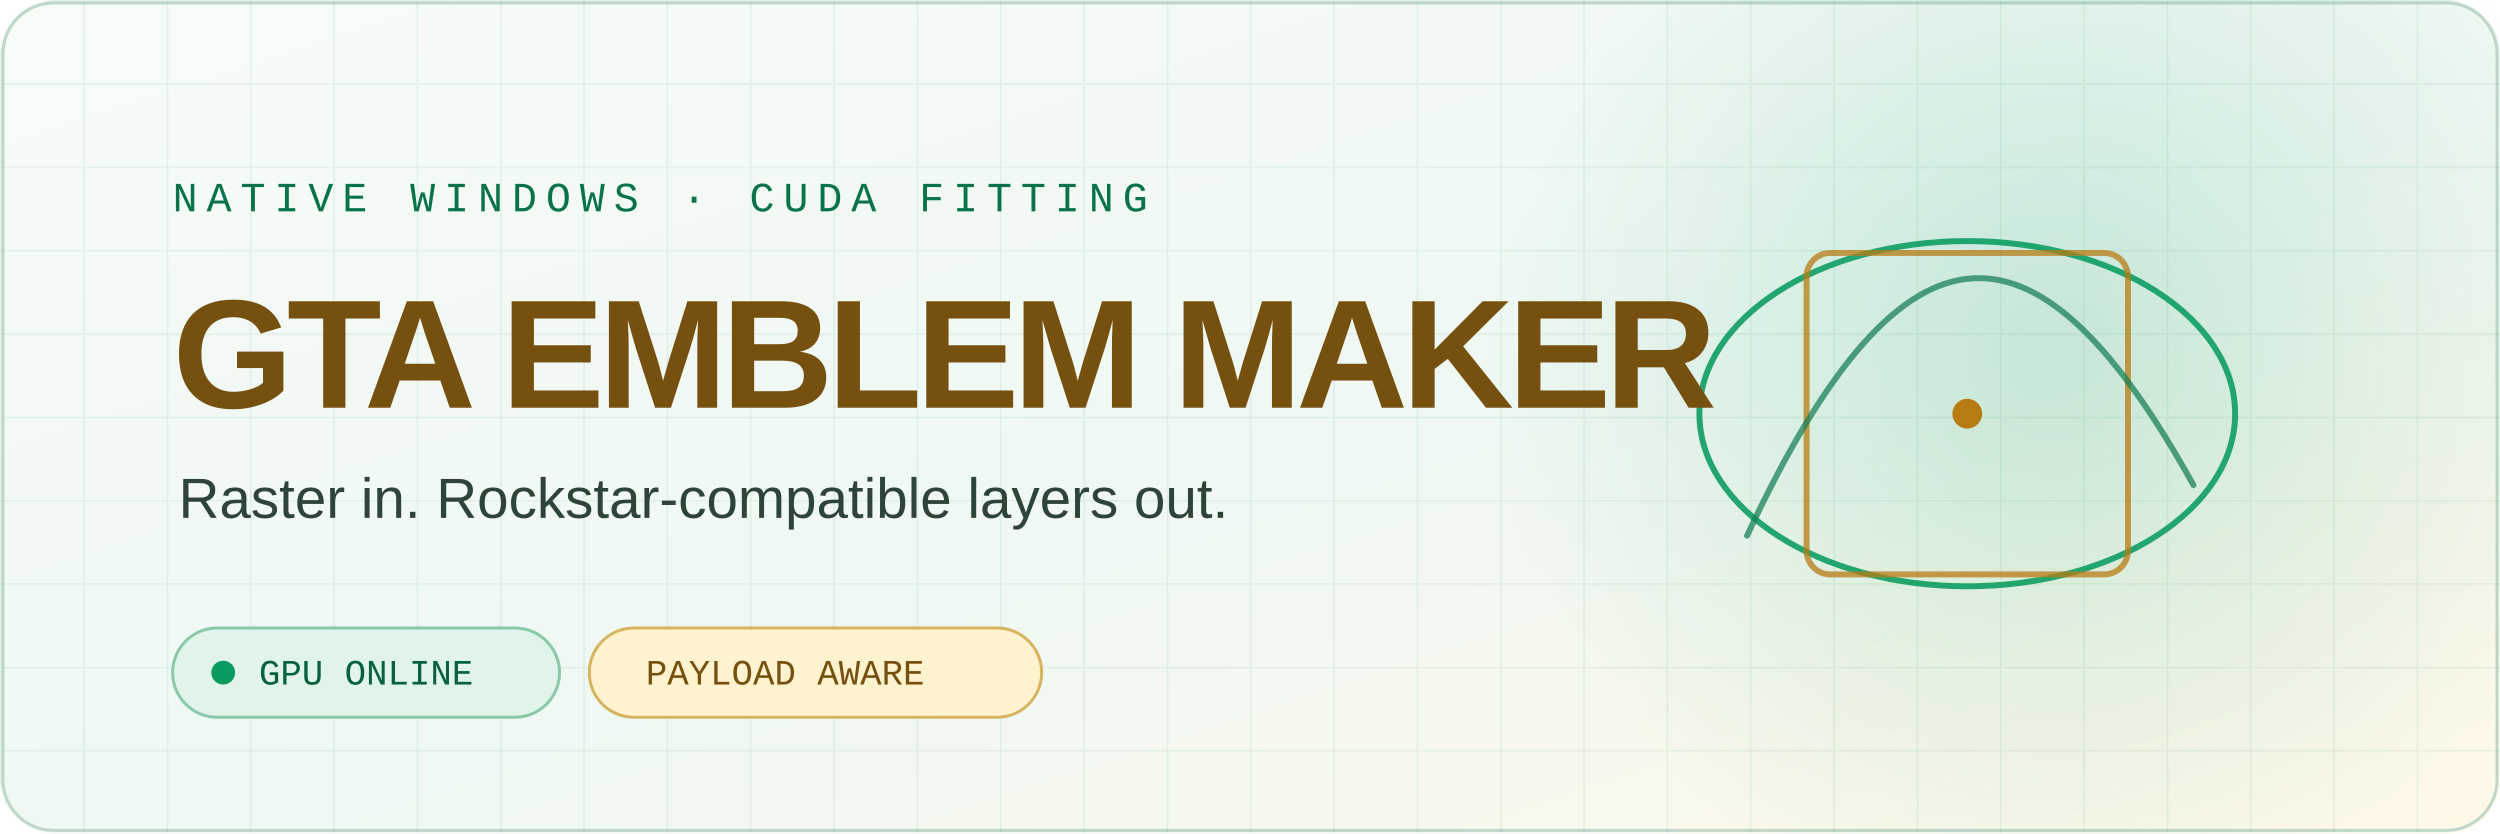
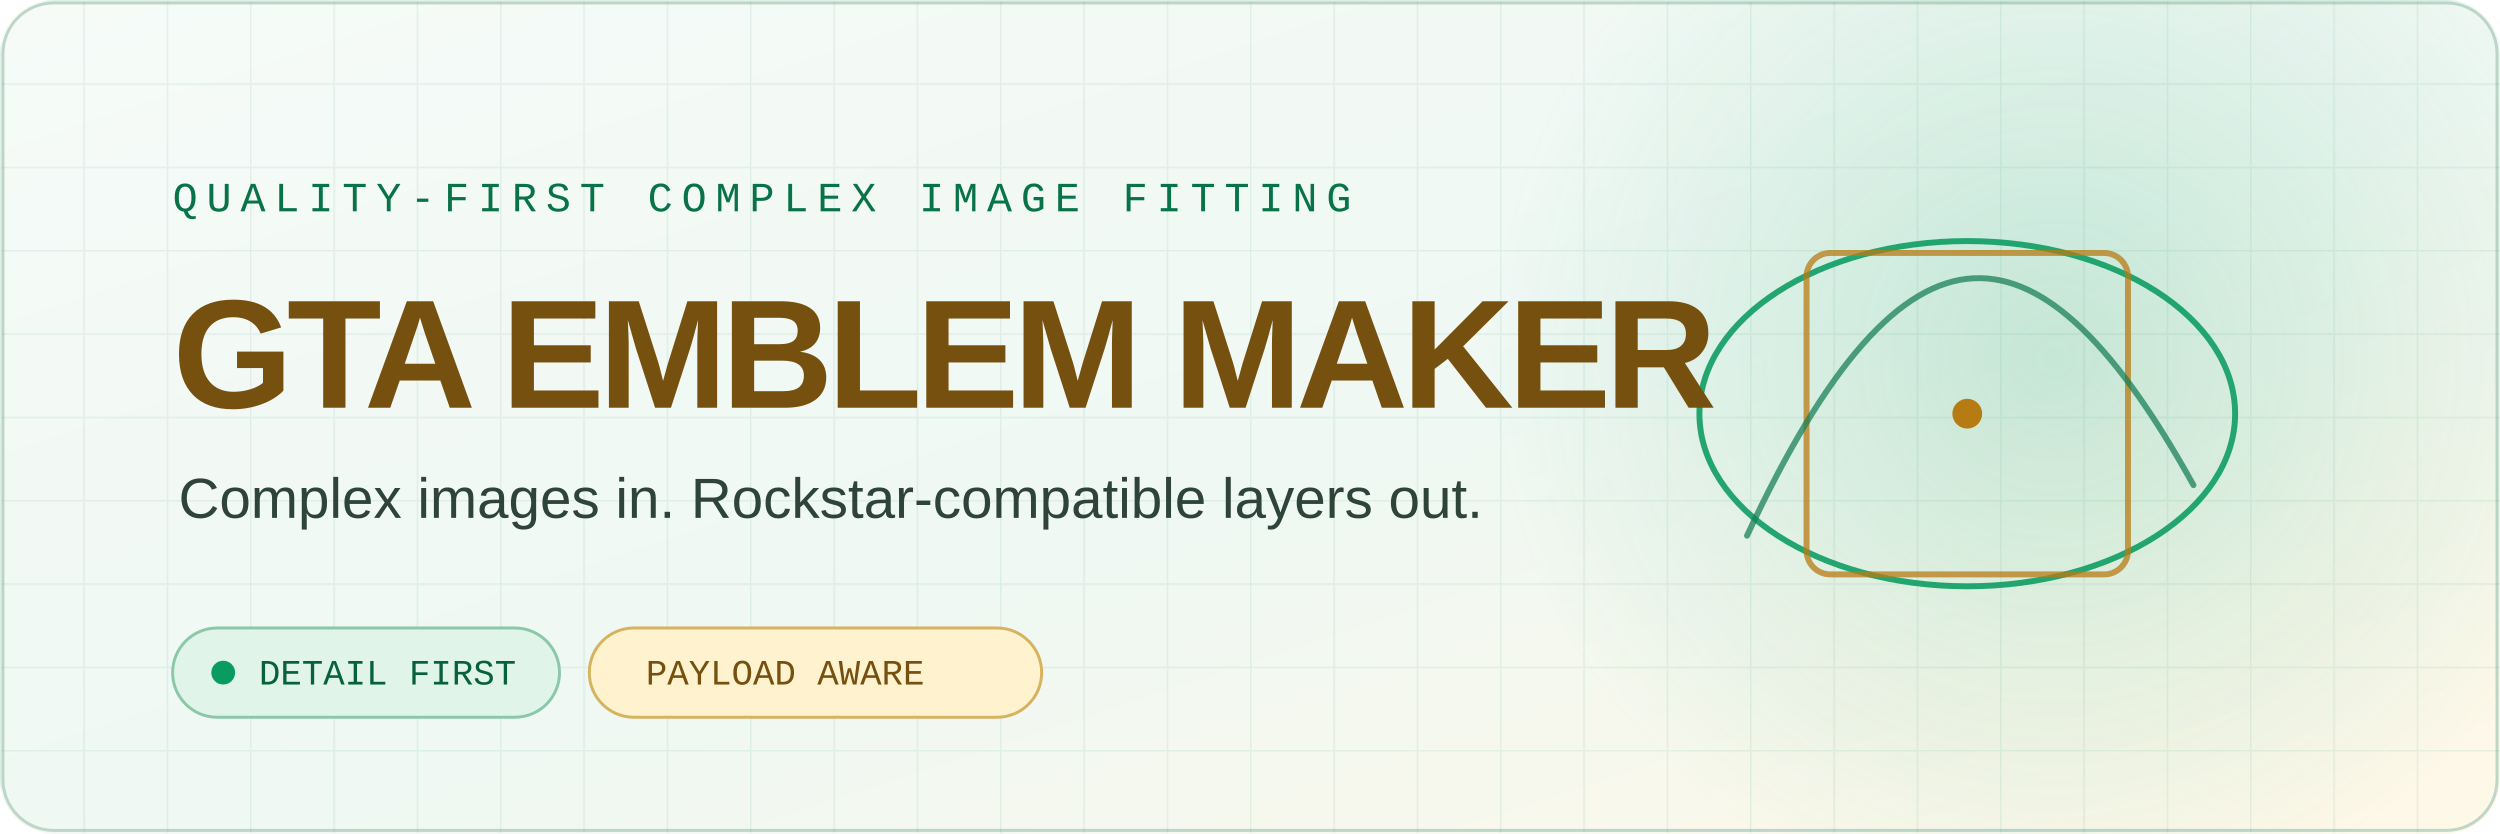
<svg xmlns="http://www.w3.org/2000/svg" viewBox="0 0 840 280" width="840" height="280" role="img" aria-labelledby="title desc">
  <defs>
    <linearGradient id="bg" x1="0" y1="0" x2="1" y2="1">
      <stop offset="0" stop-color="#f6fbf8" />
      <stop offset="0.55" stop-color="#eff8f3" />
      <stop offset="1" stop-color="#fff8e7" />
    </linearGradient>
    <linearGradient id="gold" x1="-1" y1="0" x2="0" y2="0">
      <stop offset="0" stop-color="#996710" />
      <stop offset="0.5" stop-color="#d39a25" />
      <stop offset="1" stop-color="#76500e" />
      <animate attributeName="x1" values="-1;1;-1" dur="6s" repeatCount="indefinite" />
      <animate attributeName="x2" values="0;2;0" dur="6s" repeatCount="indefinite" />
    </linearGradient>
    <radialGradient id="glow">
      <stop offset="0" stop-color="#0a9b60" stop-opacity="0.19" />
      <stop offset="1" stop-color="#0a9b60" stop-opacity="0" />
    </radialGradient>
    <pattern id="grid" width="28" height="28" patternUnits="userSpaceOnUse">
      <path d="M28 0H0V28" fill="none" stroke="#0a7d4d" stroke-opacity="0.08" stroke-width="1" />
    </pattern>
  </defs>
  <rect width="840" height="280" rx="18" fill="url(#bg)" />
  <rect x="1" y="1" width="838" height="278" rx="17" fill="none" stroke="#bed6c8" />
  <rect width="840" height="280" rx="18" fill="url(#grid)" />
  <circle cx="690" cy="120" r="190" fill="url(#glow)">
    <animate attributeName="r" values="170;205;170" dur="7s" repeatCount="indefinite" />
  </circle>
  <g transform="translate(661 139)" fill="none" stroke-linecap="round">
    <ellipse rx="90" ry="58" stroke="#0a9b60" stroke-width="2" opacity="0.88">
      <animateTransform attributeName="transform" type="rotate" values="-12;4;-12" dur="8s" repeatCount="indefinite" />
    </ellipse>
    <rect x="-54" y="-54" width="108" height="108" rx="8" stroke="#b77b14" stroke-width="2" opacity="0.75">
      <animateTransform attributeName="transform" type="rotate" values="10;-5;10" dur="9s" repeatCount="indefinite" />
    </rect>
    <path d="M-74 41C-20-75 25-68 76 24" stroke="#147d53" stroke-width="2" opacity="0.72" />
    <circle r="5" fill="#b77b14" stroke="none">
      <animate attributeName="r" values="4;7;4" dur="2.8s" repeatCount="indefinite" />
    </circle>
  </g>
-   <text x="58" y="71" fill="#087348" font-family="'Courier New', monospace" font-size="14" letter-spacing="3">NATIVE WINDOWS · CUDA FITTING</text>
+   <text x="58" y="71" fill="#087348" font-family="'Courier New', monospace" font-size="14" letter-spacing="3">QUALITY-FIRST COMPLEX IMAGE FITTING</text>
  <text x="58" y="137" fill="url(#gold)" font-family="'Segoe UI', Arial, sans-serif" font-size="52" font-weight="800" letter-spacing="-2">GTA EMBLEM MAKER</text>
-   <text x="60" y="174" fill="#2e4339" font-family="'Segoe UI', Arial, sans-serif" font-size="19">Raster in. Rockstar-compatible layers out.</text>
+   <text x="60" y="174" fill="#2e4339" font-family="'Segoe UI', Arial, sans-serif" font-size="19">Complex images in. Rockstar-compatible layers out.</text>
  <g font-family="'Courier New', monospace" font-size="12">
    <rect x="58" y="211" width="130" height="30" rx="15" fill="#e0f4e9" stroke="#8ac8a8" />
    <circle cx="75" cy="226" r="4" fill="#0a9b60">
      <animate attributeName="opacity" values="0.35;1;0.35" dur="1.8s" repeatCount="indefinite" />
    </circle>
-     <text x="87" y="230" fill="#08613d">GPU ONLINE</text>
+     <text x="87" y="230" fill="#08613d">DETAIL FIRST</text>
    <rect x="198" y="211" width="152" height="30" rx="15" fill="#fff3cf" stroke="#d5b35f" />
    <text x="217" y="230" fill="#76500e">PAYLOAD AWARE</text>
  </g>
</svg>
